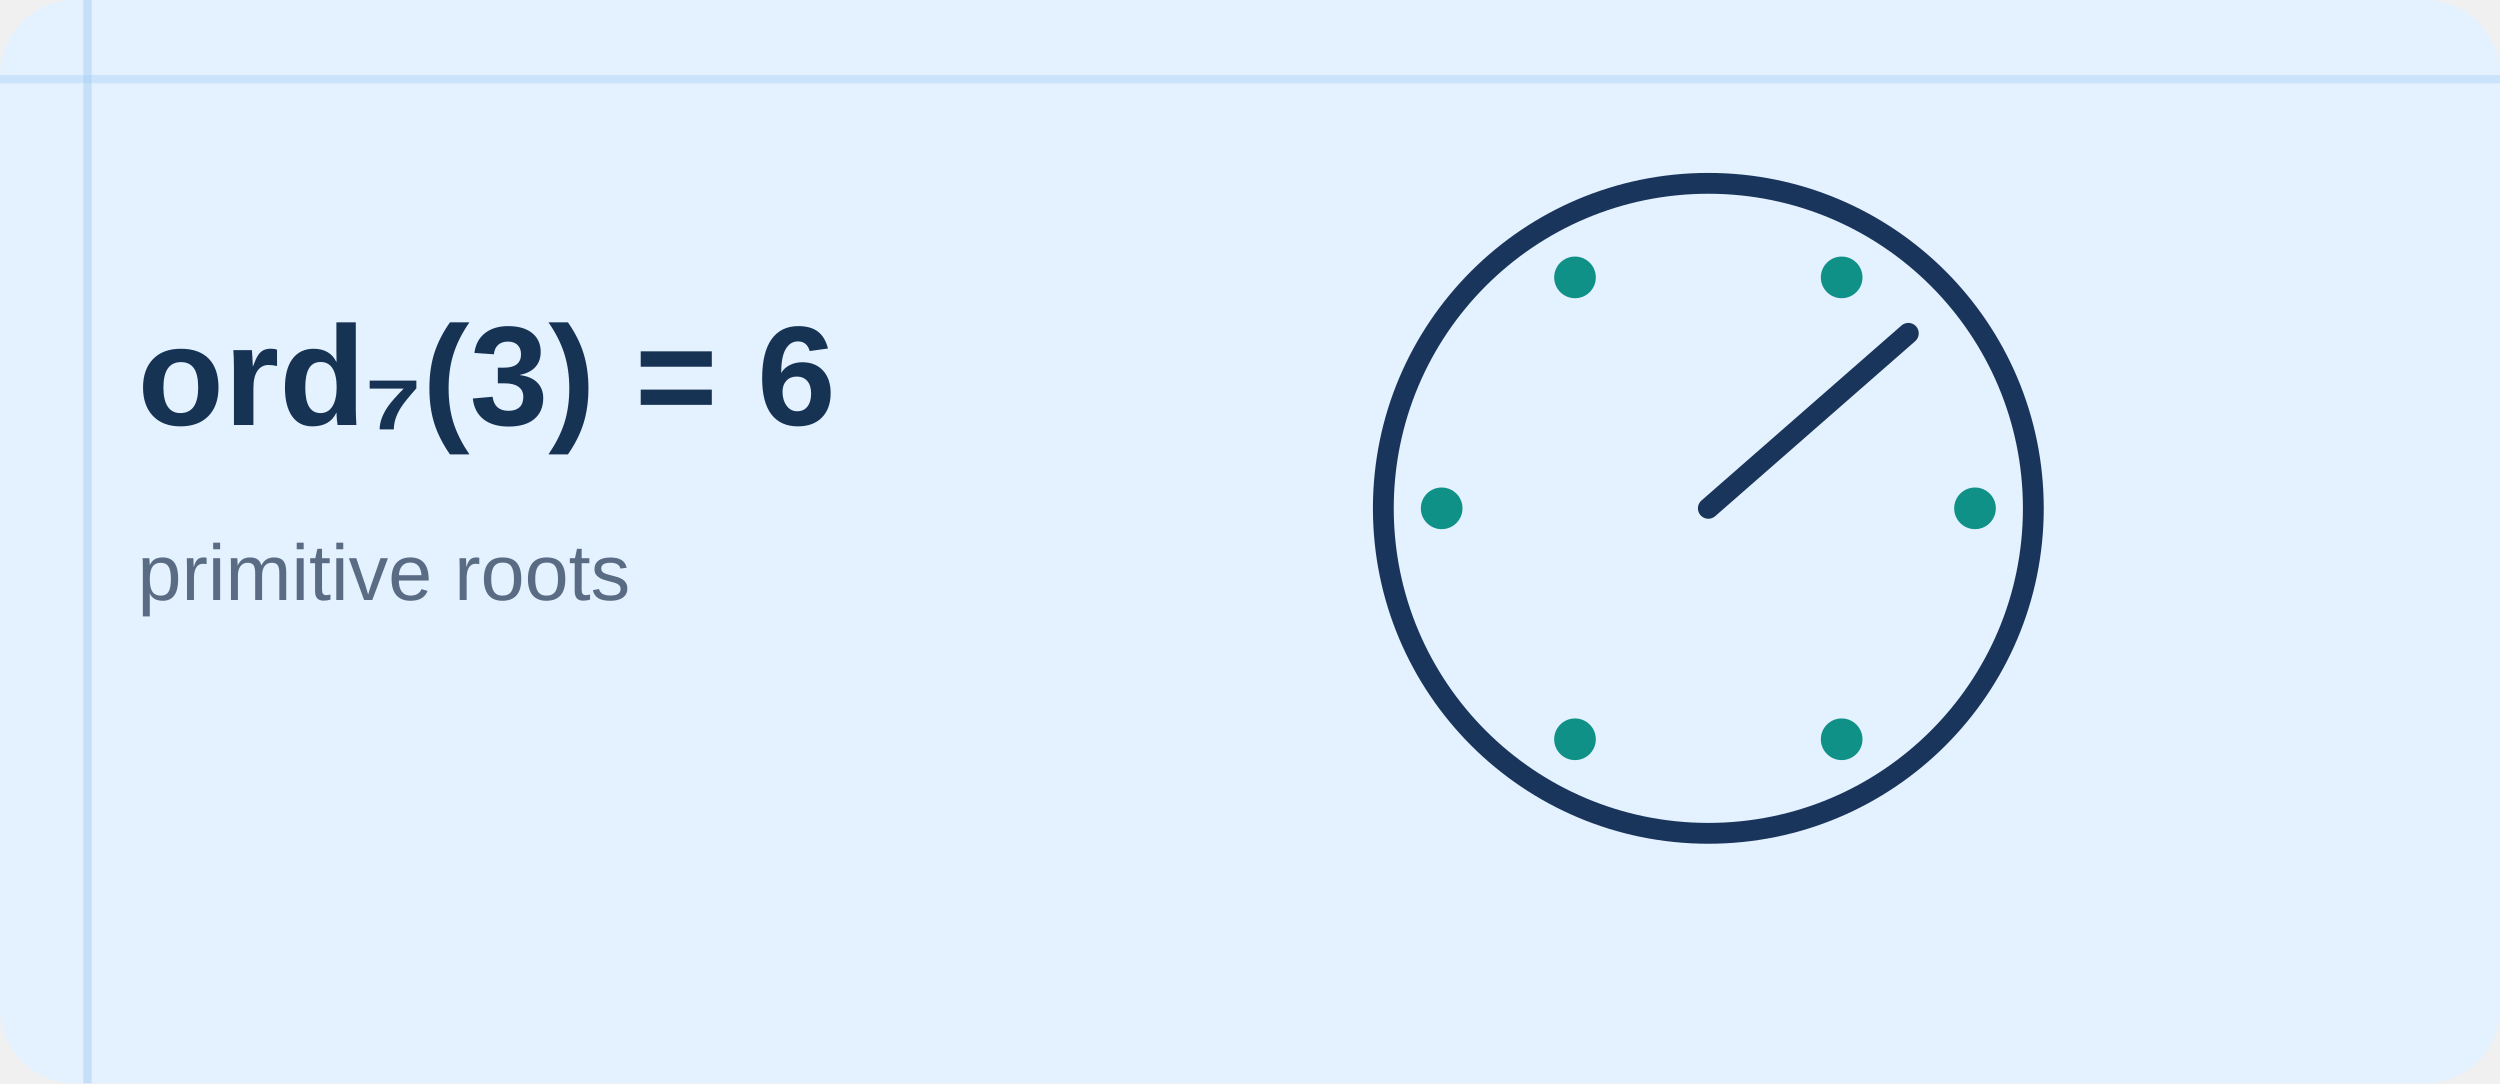
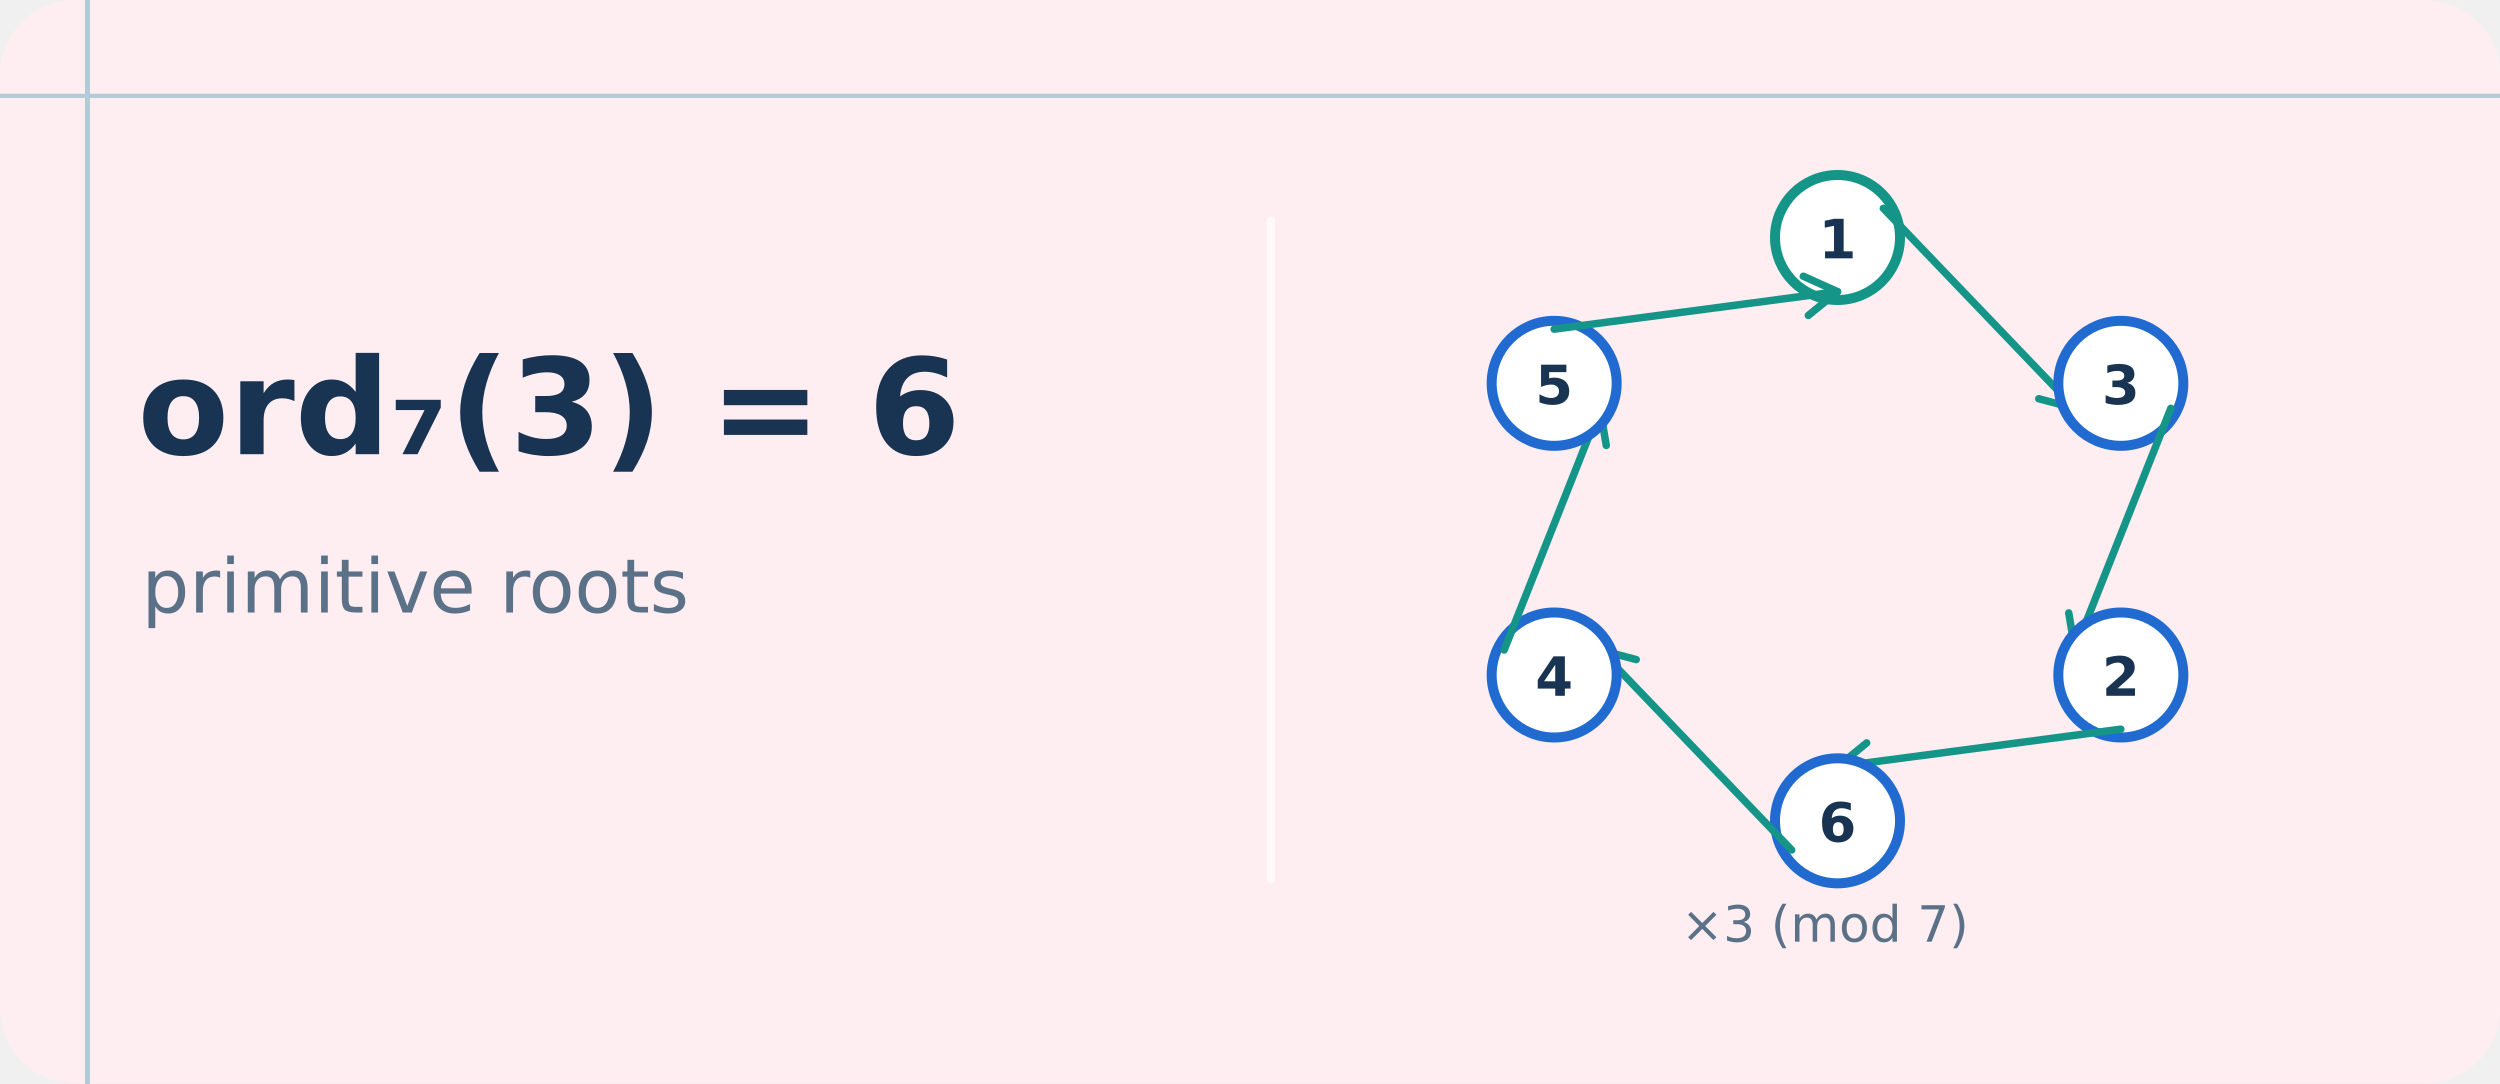
<svg xmlns="http://www.w3.org/2000/svg" viewBox="0 0 600 260" role="img" aria-labelledby="title">
-   <rect width="600" height="260" rx="18" fill="#e4f1ff" />
-   <path d="M0 19 L600 19" stroke="#a1cbf2" stroke-opacity=".35" stroke-width="2" />
-   <path d="M21 0 V260" stroke="#a1cbf2" stroke-opacity=".45" stroke-width="2" />
-   <text x="33" y="102" fill="#173354" font-size="34" font-family="Trebuchet MS,Segoe UI,Arial,sans-serif" font-weight="700">ord₇(3) = 6</text>
-   <text x="33" y="144" fill="#5a6c83" font-size="19" font-family="Trebuchet MS,Segoe UI,Arial,sans-serif">primitive roots</text>
-   <circle cx="410" cy="122" r="78" stroke="#1a355b" stroke-width="5" fill="none" stroke-linecap="round" stroke-linejoin="round" />
-   <circle cx="474.0" cy="122.0" r="5" fill="#0f9187" />
-   <circle cx="442.0" cy="177.426" r="5" fill="#0f9187" />
-   <circle cx="378.0" cy="177.426" r="5" fill="#0f9187" />
-   <circle cx="346.0" cy="122" r="5" fill="#0f9187" />
-   <circle cx="378.0" cy="66.574" r="5" fill="#0f9187" />
-   <circle cx="442.0" cy="66.574" r="5" fill="#0f9187" />
-   <path d="M410 122 L458 80" stroke="#1a355b" stroke-width="5" fill="none" stroke-linecap="round" stroke-linejoin="round" />
+   <rect x="0" y="0" width="600" height="260" rx="18" fill="#ffeef1" stroke="none" stroke-width="2" />
+   <line x1="0" y1="23" x2="600" y2="23" stroke="#b3cbd6" stroke-width="1" stroke-linecap="round" />
+   <line x1="21" y1="0" x2="21" y2="260" stroke="#b3cbd6" stroke-width="1.2" stroke-linecap="round" />
+   <text x="33" y="109" text-anchor="start" font-family="Trebuchet MS, Segoe UI, DejaVu Sans, Arial, sans-serif" font-size="32" font-weight="700" fill="#183452">ord₇(3) = 6</text>
+   <text x="34" y="147" text-anchor="start" font-family="Trebuchet MS, Segoe UI, DejaVu Sans, Arial, sans-serif" font-size="18" font-weight="500" fill="#5b7187">primitive roots</text>
+   <line x1="305" y1="53" x2="305" y2="211" stroke="#ffffffaa" stroke-width="2" stroke-linecap="round" />
+   <circle cx="441" cy="57" r="15" fill="#fff" stroke="#159588" stroke-width="2.4" />
+   <text x="441" y="62" text-anchor="middle" font-family="Trebuchet MS, Segoe UI, DejaVu Sans, Arial, sans-serif" font-size="13" font-weight="700" fill="#183452">1</text>
+   <line x1="452" y1="50" x2="498" y2="98" stroke="#159588" stroke-width="1.8" stroke-linecap="round" />
+   <path d="M 489.3 95.7 L498 98 L496.1 89.2" stroke="#159588" stroke-width="1.8" fill="none" stroke-linecap="round" stroke-linejoin="round" />
+   <circle cx="509" cy="92" r="15" fill="#fff" stroke="#216bd0" stroke-width="2.4" />
+   <text x="509" y="97" text-anchor="middle" font-family="Trebuchet MS, Segoe UI, DejaVu Sans, Arial, sans-serif" font-size="13" font-weight="700" fill="#183452">3</text>
+   <line x1="521" y1="98" x2="498" y2="156" stroke="#159588" stroke-width="1.8" stroke-linecap="round" />
+   <path d="M 496.5 147.1 L498 156 L505.2 150.6" stroke="#159588" stroke-width="1.8" fill="none" stroke-linecap="round" stroke-linejoin="round" />
+   <circle cx="509" cy="162" r="15" fill="#fff" stroke="#216bd0" stroke-width="2.4" />
+   <text x="509" y="167" text-anchor="middle" font-family="Trebuchet MS, Segoe UI, DejaVu Sans, Arial, sans-serif" font-size="13" font-weight="700" fill="#183452">2</text>
+   <line x1="509" y1="175" x2="441" y2="184" stroke="#159588" stroke-width="1.8" stroke-linecap="round" />
+   <path d="M 448.0 178.3 L441 184 L449.2 187.7" stroke="#159588" stroke-width="1.8" fill="none" stroke-linecap="round" stroke-linejoin="round" />
+   <circle cx="441" cy="197" r="15" fill="#fff" stroke="#216bd0" stroke-width="2.4" />
+   <text x="441" y="202" text-anchor="middle" font-family="Trebuchet MS, Segoe UI, DejaVu Sans, Arial, sans-serif" font-size="13" font-weight="700" fill="#183452">6</text>
+   <line x1="430" y1="204" x2="384" y2="156" stroke="#159588" stroke-width="1.8" stroke-linecap="round" />
+   <path d="M 392.7 158.3 L384 156 L385.9 164.8" stroke="#159588" stroke-width="1.8" fill="none" stroke-linecap="round" stroke-linejoin="round" />
+   <circle cx="373" cy="162" r="15" fill="#fff" stroke="#216bd0" stroke-width="2.4" />
+   <text x="373" y="167" text-anchor="middle" font-family="Trebuchet MS, Segoe UI, DejaVu Sans, Arial, sans-serif" font-size="13" font-weight="700" fill="#183452">4</text>
+   <line x1="361" y1="156" x2="384" y2="98" stroke="#159588" stroke-width="1.8" stroke-linecap="round" />
+   <path d="M 385.5 106.9 L384 98 L376.8 103.4" stroke="#159588" stroke-width="1.8" fill="none" stroke-linecap="round" stroke-linejoin="round" />
+   <circle cx="373" cy="92" r="15" fill="#fff" stroke="#216bd0" stroke-width="2.4" />
+   <text x="373" y="97" text-anchor="middle" font-family="Trebuchet MS, Segoe UI, DejaVu Sans, Arial, sans-serif" font-size="13" font-weight="700" fill="#183452">5</text>
+   <line x1="373" y1="79" x2="441" y2="70" stroke="#159588" stroke-width="1.8" stroke-linecap="round" />
+   <path d="M 434.0 75.7 L441 70 L432.8 66.3" stroke="#159588" stroke-width="1.8" fill="none" stroke-linecap="round" stroke-linejoin="round" />
+   <text x="438" y="226" text-anchor="middle" font-family="Trebuchet MS, Segoe UI, DejaVu Sans, Arial, sans-serif" font-size="12" font-weight="500" fill="#5b7187">×3 (mod 7)</text>
</svg>
